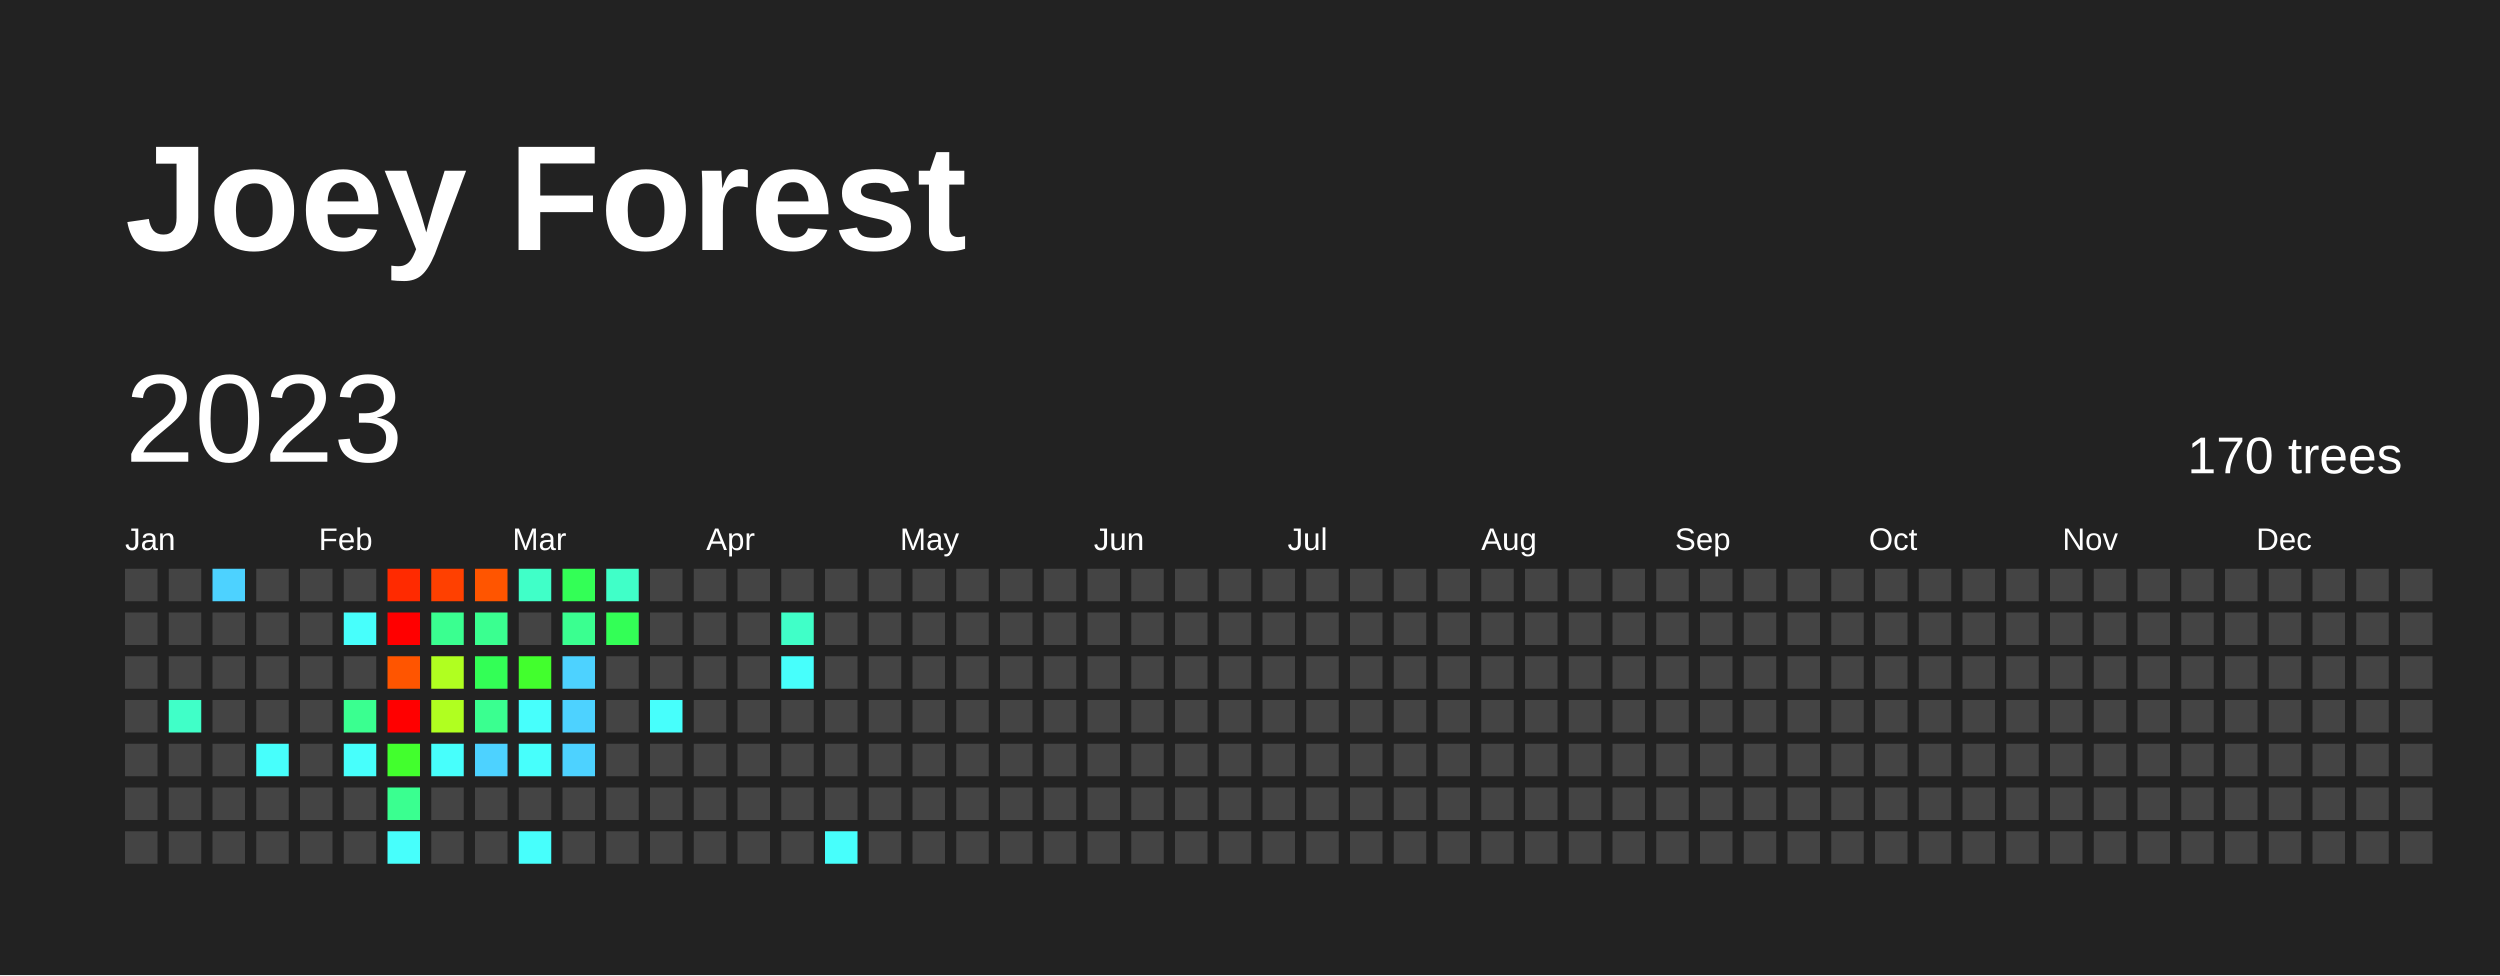
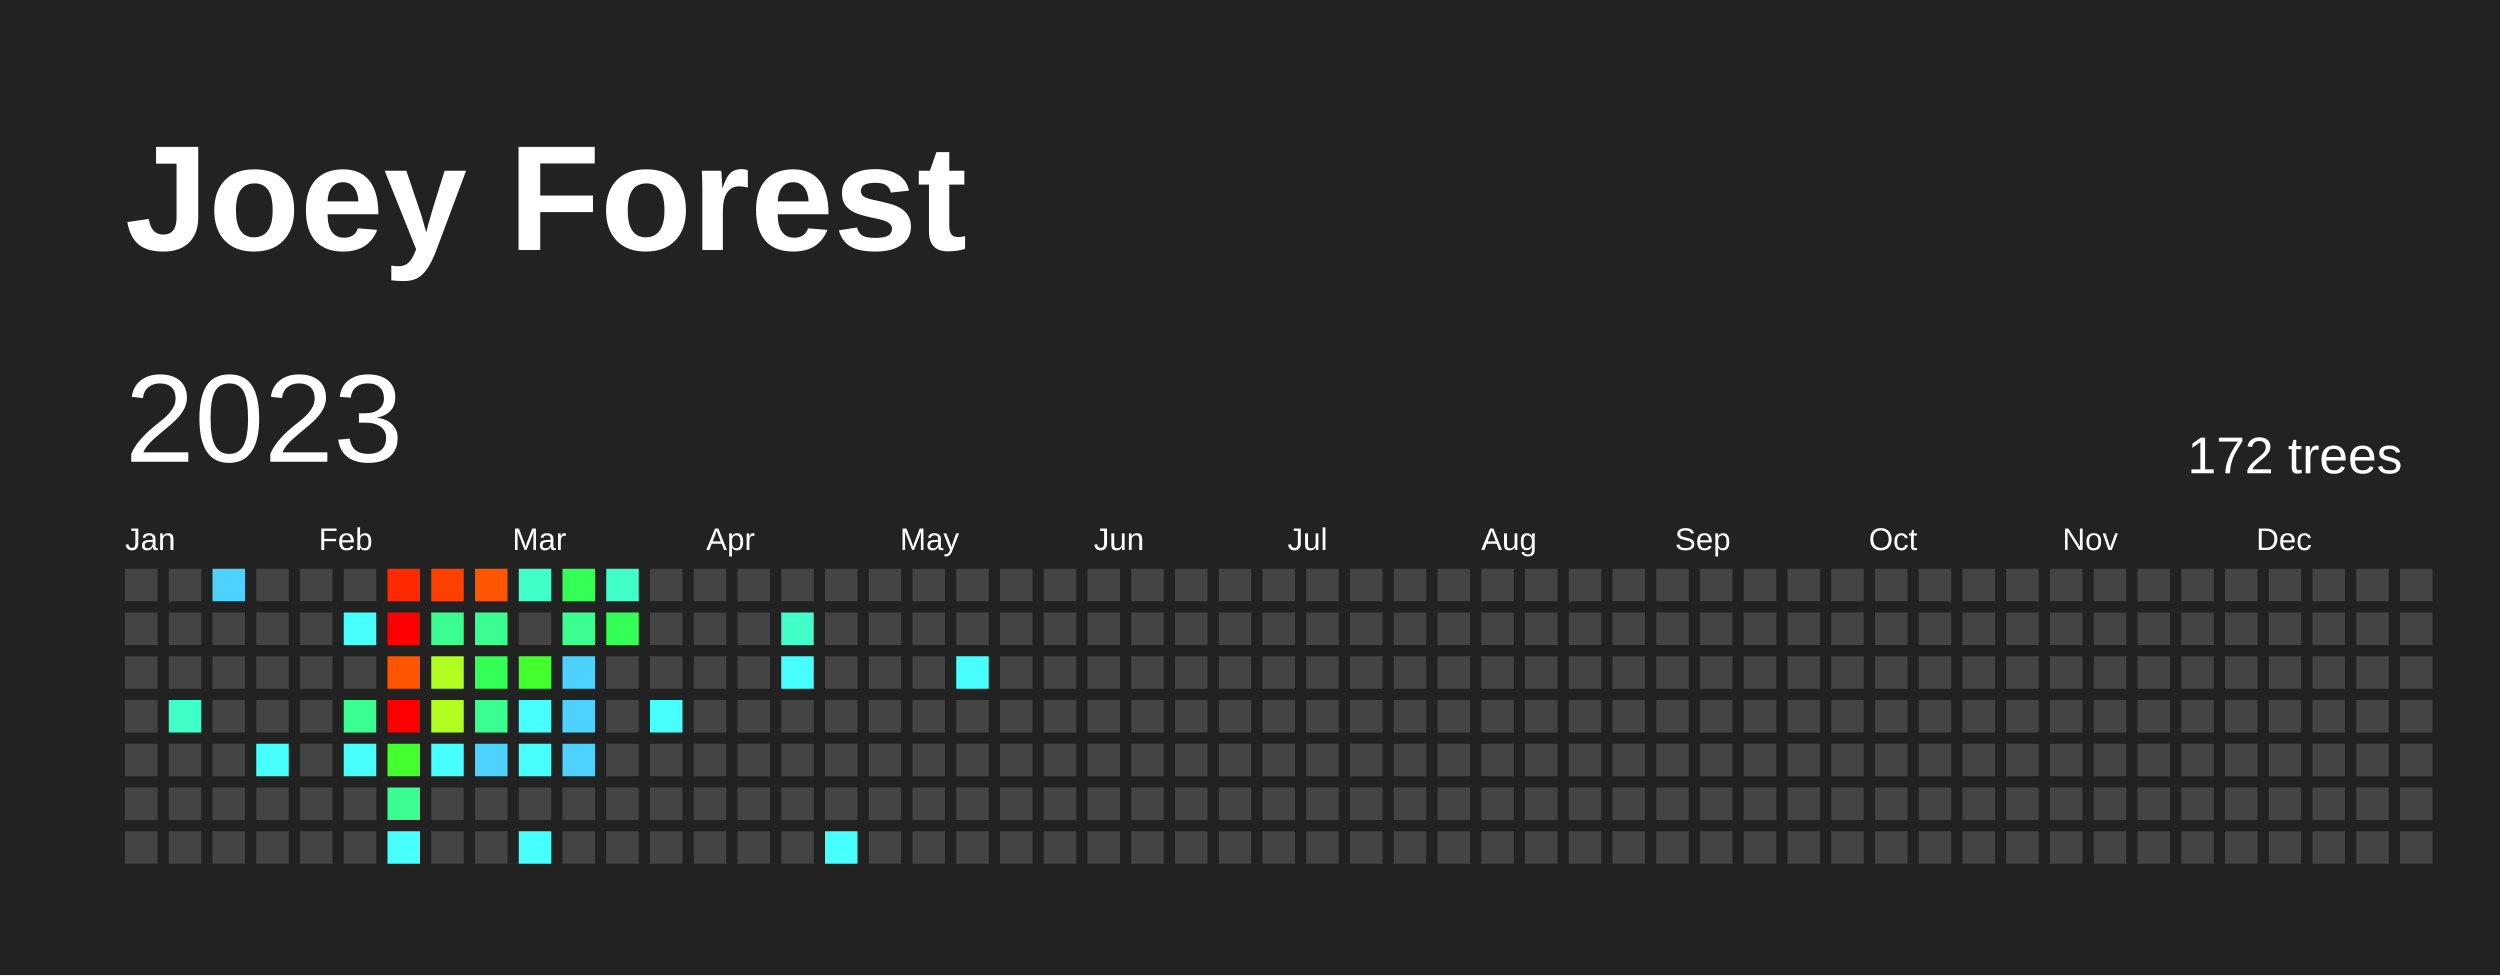
<svg xmlns="http://www.w3.org/2000/svg" baseProfile="full" height="78mm" version="1.1" viewBox="0,0,200,78" width="200mm">
  <defs />
  <rect fill="#222222" height="78" width="200" x="0" y="0" />
  <text fill="#FFFFFF" style="font-size:12px; font-family:Arial; font-weight:bold;" x="10" y="20">Joey Forest</text>
  <text dominant-baseline="hanging" fill="#FFFFFF" style="font-size:10.0px; font-family:Arial;" x="10" y="30">2023</text>
-   <text dominant-baseline="hanging" fill="#FFFFFF" style="font-size:4.125px; font-family:Arial;" x="175" y="35">170 trees</text>
+   <text dominant-baseline="hanging" fill="#FFFFFF" style="font-size:4.125px; font-family:Arial;" x="175" y="35">172 trees</text>
  <text fill="#FFFFFF" style="font-size:2.5px; font-family:Arial" x="10.0" y="44">Jan</text>
  <text fill="#FFFFFF" style="font-size:2.5px; font-family:Arial" x="25.5" y="44">Feb</text>
  <text fill="#FFFFFF" style="font-size:2.5px; font-family:Arial" x="41.0" y="44">Mar</text>
  <text fill="#FFFFFF" style="font-size:2.5px; font-family:Arial" x="56.5" y="44">Apr</text>
  <text fill="#FFFFFF" style="font-size:2.5px; font-family:Arial" x="72.0" y="44">May</text>
  <text fill="#FFFFFF" style="font-size:2.5px; font-family:Arial" x="87.5" y="44">Jun</text>
  <text fill="#FFFFFF" style="font-size:2.5px; font-family:Arial" x="103.0" y="44">Jul</text>
  <text fill="#FFFFFF" style="font-size:2.5px; font-family:Arial" x="118.5" y="44">Aug</text>
  <text fill="#FFFFFF" style="font-size:2.5px; font-family:Arial" x="134.0" y="44">Sep</text>
  <text fill="#FFFFFF" style="font-size:2.5px; font-family:Arial" x="149.5" y="44">Oct</text>
  <text fill="#FFFFFF" style="font-size:2.5px; font-family:Arial" x="165.0" y="44">Nov</text>
  <text fill="#FFFFFF" style="font-size:2.5px; font-family:Arial" x="180.5" y="44">Dec</text>
  <rect fill="#444444" height="2.6" width="2.6" x="10.0" y="45.5" />
  <rect fill="#444444" height="2.6" width="2.6" x="10.0" y="49.0" />
  <rect fill="#444444" height="2.6" width="2.6" x="10.0" y="52.5" />
  <rect fill="#444444" height="2.6" width="2.6" x="10.0" y="56.0" />
  <rect fill="#444444" height="2.6" width="2.6" x="10.0" y="59.5" />
  <rect fill="#444444" height="2.6" width="2.6" x="10.0" y="63.0" />
  <rect fill="#444444" height="2.6" width="2.6" x="10.0" y="66.5" />
  <rect fill="#444444" height="2.6" width="2.6" x="13.5" y="45.5" />
  <rect fill="#444444" height="2.6" width="2.6" x="13.5" y="49.0" />
  <rect fill="#444444" height="2.6" width="2.6" x="13.5" y="52.5" />
  <rect fill="#40ffc8" height="2.6" width="2.6" x="13.5" y="56.0" />
  <rect fill="#444444" height="2.6" width="2.6" x="13.5" y="59.5" />
  <rect fill="#444444" height="2.6" width="2.6" x="13.5" y="63.0" />
  <rect fill="#444444" height="2.6" width="2.6" x="13.5" y="66.5" />
  <rect fill="#4dd2ff" height="2.6" width="2.6" x="17.0" y="45.5" />
  <rect fill="#444444" height="2.6" width="2.6" x="17.0" y="49.0" />
  <rect fill="#444444" height="2.6" width="2.6" x="17.0" y="52.5" />
  <rect fill="#444444" height="2.6" width="2.6" x="17.0" y="56.0" />
  <rect fill="#444444" height="2.6" width="2.6" x="17.0" y="59.5" />
  <rect fill="#444444" height="2.6" width="2.6" x="17.0" y="63.0" />
  <rect fill="#444444" height="2.6" width="2.6" x="17.0" y="66.5" />
  <rect fill="#444444" height="2.6" width="2.6" x="20.5" y="45.5" />
  <rect fill="#444444" height="2.6" width="2.6" x="20.5" y="49.0" />
  <rect fill="#444444" height="2.6" width="2.6" x="20.5" y="52.5" />
  <rect fill="#444444" height="2.6" width="2.6" x="20.5" y="56.0" />
  <rect fill="#47fffc" height="2.6" width="2.6" x="20.5" y="59.5" />
  <rect fill="#444444" height="2.6" width="2.6" x="20.5" y="63.0" />
  <rect fill="#444444" height="2.6" width="2.6" x="20.5" y="66.5" />
  <rect fill="#444444" height="2.6" width="2.6" x="24.0" y="45.5" />
  <rect fill="#444444" height="2.6" width="2.6" x="24.0" y="49.0" />
  <rect fill="#444444" height="2.6" width="2.6" x="24.0" y="52.5" />
  <rect fill="#444444" height="2.6" width="2.6" x="24.0" y="56.0" />
  <rect fill="#444444" height="2.6" width="2.6" x="24.0" y="59.5" />
  <rect fill="#444444" height="2.6" width="2.6" x="24.0" y="63.0" />
  <rect fill="#444444" height="2.6" width="2.6" x="24.0" y="66.5" />
  <rect fill="#444444" height="2.6" width="2.6" x="27.5" y="45.5" />
  <rect fill="#47fffc" height="2.6" width="2.6" x="27.5" y="49.0" />
  <rect fill="#444444" height="2.6" width="2.6" x="27.5" y="52.5" />
  <rect fill="#3aff90" height="2.6" width="2.6" x="27.5" y="56.0" />
  <rect fill="#47fffc" height="2.6" width="2.6" x="27.5" y="59.5" />
  <rect fill="#444444" height="2.6" width="2.6" x="27.5" y="63.0" />
  <rect fill="#444444" height="2.6" width="2.6" x="27.5" y="66.5" />
  <rect fill="#ff2a00" height="2.6" width="2.6" x="31.0" y="45.5" />
  <rect fill="red" height="2.6" width="2.6" x="31.0" y="49.0" />
  <rect fill="#ff5500" height="2.6" width="2.6" x="31.0" y="52.5" />
  <rect fill="red" height="2.6" width="2.6" x="31.0" y="56.0" />
  <rect fill="#42ff2d" height="2.6" width="2.6" x="31.0" y="59.5" />
  <rect fill="#3aff90" height="2.6" width="2.6" x="31.0" y="63.0" />
  <rect fill="#47fffc" height="2.6" width="2.6" x="31.0" y="66.5" />
  <rect fill="#ff4000" height="2.6" width="2.6" x="34.5" y="45.5" />
  <rect fill="#3aff90" height="2.6" width="2.6" x="34.5" y="49.0" />
  <rect fill="#b0ff20" height="2.6" width="2.6" x="34.5" y="52.5" />
  <rect fill="#b0ff20" height="2.6" width="2.6" x="34.5" y="56.0" />
  <rect fill="#47fffc" height="2.6" width="2.6" x="34.5" y="59.5" />
  <rect fill="#444444" height="2.6" width="2.6" x="34.5" y="63.0" />
  <rect fill="#444444" height="2.6" width="2.6" x="34.5" y="66.5" />
  <rect fill="#ff5500" height="2.6" width="2.6" x="38.0" y="45.5" />
  <rect fill="#3aff90" height="2.6" width="2.6" x="38.0" y="49.0" />
  <rect fill="#33ff56" height="2.6" width="2.6" x="38.0" y="52.5" />
  <rect fill="#3aff90" height="2.6" width="2.6" x="38.0" y="56.0" />
  <rect fill="#4dd2ff" height="2.6" width="2.6" x="38.0" y="59.5" />
  <rect fill="#444444" height="2.6" width="2.6" x="38.0" y="63.0" />
  <rect fill="#444444" height="2.6" width="2.6" x="38.0" y="66.5" />
  <rect fill="#40ffc8" height="2.6" width="2.6" x="41.5" y="45.5" />
  <rect fill="#444444" height="2.6" width="2.6" x="41.5" y="49.0" />
  <rect fill="#42ff2d" height="2.6" width="2.6" x="41.5" y="52.5" />
  <rect fill="#47fffc" height="2.6" width="2.6" x="41.5" y="56.0" />
  <rect fill="#47fffc" height="2.6" width="2.6" x="41.5" y="59.5" />
  <rect fill="#444444" height="2.6" width="2.6" x="41.5" y="63.0" />
  <rect fill="#47fffc" height="2.6" width="2.6" x="41.5" y="66.5" />
  <rect fill="#33ff56" height="2.6" width="2.6" x="45.0" y="45.5" />
  <rect fill="#3aff90" height="2.6" width="2.6" x="45.0" y="49.0" />
  <rect fill="#4dd2ff" height="2.6" width="2.6" x="45.0" y="52.5" />
  <rect fill="#4dd2ff" height="2.6" width="2.6" x="45.0" y="56.0" />
  <rect fill="#4dd2ff" height="2.6" width="2.6" x="45.0" y="59.5" />
  <rect fill="#444444" height="2.6" width="2.6" x="45.0" y="63.0" />
  <rect fill="#444444" height="2.6" width="2.6" x="45.0" y="66.5" />
  <rect fill="#40ffc8" height="2.6" width="2.6" x="48.5" y="45.5" />
  <rect fill="#33ff56" height="2.6" width="2.6" x="48.5" y="49.0" />
  <rect fill="#444444" height="2.6" width="2.6" x="48.5" y="52.5" />
  <rect fill="#444444" height="2.6" width="2.6" x="48.5" y="56.0" />
  <rect fill="#444444" height="2.6" width="2.6" x="48.5" y="59.5" />
  <rect fill="#444444" height="2.6" width="2.6" x="48.5" y="63.0" />
  <rect fill="#444444" height="2.6" width="2.6" x="48.5" y="66.5" />
  <rect fill="#444444" height="2.6" width="2.6" x="52.0" y="45.5" />
  <rect fill="#444444" height="2.6" width="2.6" x="52.0" y="49.0" />
  <rect fill="#444444" height="2.6" width="2.6" x="52.0" y="52.5" />
  <rect fill="#47fffc" height="2.6" width="2.6" x="52.0" y="56.0" />
  <rect fill="#444444" height="2.6" width="2.6" x="52.0" y="59.5" />
  <rect fill="#444444" height="2.6" width="2.6" x="52.0" y="63.0" />
  <rect fill="#444444" height="2.6" width="2.6" x="52.0" y="66.5" />
  <rect fill="#444444" height="2.6" width="2.6" x="55.5" y="45.5" />
  <rect fill="#444444" height="2.6" width="2.6" x="55.5" y="49.0" />
  <rect fill="#444444" height="2.6" width="2.6" x="55.5" y="52.5" />
  <rect fill="#444444" height="2.6" width="2.6" x="55.5" y="56.0" />
  <rect fill="#444444" height="2.6" width="2.6" x="55.5" y="59.5" />
  <rect fill="#444444" height="2.6" width="2.6" x="55.5" y="63.0" />
  <rect fill="#444444" height="2.6" width="2.6" x="55.5" y="66.5" />
  <rect fill="#444444" height="2.6" width="2.6" x="59.0" y="45.5" />
  <rect fill="#444444" height="2.6" width="2.6" x="59.0" y="49.0" />
  <rect fill="#444444" height="2.6" width="2.6" x="59.0" y="52.5" />
  <rect fill="#444444" height="2.6" width="2.6" x="59.0" y="56.0" />
  <rect fill="#444444" height="2.6" width="2.6" x="59.0" y="59.5" />
  <rect fill="#444444" height="2.6" width="2.6" x="59.0" y="63.0" />
  <rect fill="#444444" height="2.6" width="2.6" x="59.0" y="66.5" />
  <rect fill="#444444" height="2.6" width="2.6" x="62.5" y="45.5" />
  <rect fill="#40ffc8" height="2.6" width="2.6" x="62.5" y="49.0" />
  <rect fill="#47fffc" height="2.6" width="2.6" x="62.5" y="52.5" />
  <rect fill="#444444" height="2.6" width="2.6" x="62.5" y="56.0" />
  <rect fill="#444444" height="2.6" width="2.6" x="62.5" y="59.5" />
  <rect fill="#444444" height="2.6" width="2.6" x="62.5" y="63.0" />
  <rect fill="#444444" height="2.6" width="2.6" x="62.5" y="66.5" />
  <rect fill="#444444" height="2.6" width="2.6" x="66.0" y="45.5" />
  <rect fill="#444444" height="2.6" width="2.6" x="66.0" y="49.0" />
  <rect fill="#444444" height="2.6" width="2.6" x="66.0" y="52.5" />
  <rect fill="#444444" height="2.6" width="2.6" x="66.0" y="56.0" />
  <rect fill="#444444" height="2.6" width="2.6" x="66.0" y="59.5" />
  <rect fill="#444444" height="2.6" width="2.6" x="66.0" y="63.0" />
  <rect fill="#47fffc" height="2.6" width="2.6" x="66.0" y="66.5" />
  <rect fill="#444444" height="2.6" width="2.6" x="69.5" y="45.5" />
  <rect fill="#444444" height="2.6" width="2.6" x="69.5" y="49.0" />
  <rect fill="#444444" height="2.6" width="2.6" x="69.5" y="52.5" />
  <rect fill="#444444" height="2.6" width="2.6" x="69.5" y="56.0" />
  <rect fill="#444444" height="2.6" width="2.6" x="69.5" y="59.5" />
  <rect fill="#444444" height="2.6" width="2.6" x="69.5" y="63.0" />
  <rect fill="#444444" height="2.6" width="2.6" x="69.5" y="66.5" />
  <rect fill="#444444" height="2.6" width="2.6" x="73.0" y="45.5" />
  <rect fill="#444444" height="2.6" width="2.6" x="73.0" y="49.0" />
  <rect fill="#444444" height="2.6" width="2.6" x="73.0" y="52.5" />
  <rect fill="#444444" height="2.6" width="2.6" x="73.0" y="56.0" />
  <rect fill="#444444" height="2.6" width="2.6" x="73.0" y="59.5" />
  <rect fill="#444444" height="2.6" width="2.6" x="73.0" y="63.0" />
  <rect fill="#444444" height="2.6" width="2.6" x="73.0" y="66.5" />
  <rect fill="#444444" height="2.6" width="2.6" x="76.5" y="45.5" />
  <rect fill="#444444" height="2.6" width="2.6" x="76.5" y="49.0" />
-   <rect fill="#444444" height="2.6" width="2.6" x="76.5" y="52.5" />
+   <rect fill="#47fffc" height="2.6" width="2.6" x="76.5" y="52.5" />
  <rect fill="#444444" height="2.6" width="2.6" x="76.5" y="56.0" />
  <rect fill="#444444" height="2.6" width="2.6" x="76.5" y="59.5" />
  <rect fill="#444444" height="2.6" width="2.6" x="76.5" y="63.0" />
  <rect fill="#444444" height="2.6" width="2.6" x="76.5" y="66.5" />
  <rect fill="#444444" height="2.6" width="2.6" x="80.0" y="45.5" />
  <rect fill="#444444" height="2.6" width="2.6" x="80.0" y="49.0" />
  <rect fill="#444444" height="2.6" width="2.6" x="80.0" y="52.5" />
  <rect fill="#444444" height="2.6" width="2.6" x="80.0" y="56.0" />
  <rect fill="#444444" height="2.6" width="2.6" x="80.0" y="59.5" />
  <rect fill="#444444" height="2.6" width="2.6" x="80.0" y="63.0" />
  <rect fill="#444444" height="2.6" width="2.6" x="80.0" y="66.5" />
  <rect fill="#444444" height="2.6" width="2.6" x="83.5" y="45.5" />
  <rect fill="#444444" height="2.6" width="2.6" x="83.5" y="49.0" />
  <rect fill="#444444" height="2.6" width="2.6" x="83.5" y="52.5" />
  <rect fill="#444444" height="2.6" width="2.6" x="83.5" y="56.0" />
  <rect fill="#444444" height="2.6" width="2.6" x="83.5" y="59.5" />
  <rect fill="#444444" height="2.6" width="2.6" x="83.5" y="63.0" />
  <rect fill="#444444" height="2.6" width="2.6" x="83.5" y="66.5" />
  <rect fill="#444444" height="2.6" width="2.6" x="87.0" y="45.5" />
  <rect fill="#444444" height="2.6" width="2.6" x="87.0" y="49.0" />
  <rect fill="#444444" height="2.6" width="2.6" x="87.0" y="52.5" />
  <rect fill="#444444" height="2.6" width="2.6" x="87.0" y="56.0" />
  <rect fill="#444444" height="2.6" width="2.6" x="87.0" y="59.5" />
  <rect fill="#444444" height="2.6" width="2.6" x="87.0" y="63.0" />
  <rect fill="#444444" height="2.6" width="2.6" x="87.0" y="66.5" />
  <rect fill="#444444" height="2.6" width="2.6" x="90.5" y="45.5" />
  <rect fill="#444444" height="2.6" width="2.6" x="90.5" y="49.0" />
  <rect fill="#444444" height="2.6" width="2.6" x="90.5" y="52.5" />
  <rect fill="#444444" height="2.6" width="2.6" x="90.5" y="56.0" />
  <rect fill="#444444" height="2.6" width="2.6" x="90.5" y="59.5" />
  <rect fill="#444444" height="2.6" width="2.6" x="90.5" y="63.0" />
  <rect fill="#444444" height="2.6" width="2.6" x="90.5" y="66.5" />
  <rect fill="#444444" height="2.6" width="2.6" x="94.0" y="45.5" />
  <rect fill="#444444" height="2.6" width="2.6" x="94.0" y="49.0" />
  <rect fill="#444444" height="2.6" width="2.6" x="94.0" y="52.5" />
  <rect fill="#444444" height="2.6" width="2.6" x="94.0" y="56.0" />
  <rect fill="#444444" height="2.6" width="2.6" x="94.0" y="59.5" />
  <rect fill="#444444" height="2.6" width="2.6" x="94.0" y="63.0" />
  <rect fill="#444444" height="2.6" width="2.6" x="94.0" y="66.5" />
  <rect fill="#444444" height="2.6" width="2.6" x="97.5" y="45.5" />
  <rect fill="#444444" height="2.6" width="2.6" x="97.5" y="49.0" />
  <rect fill="#444444" height="2.6" width="2.6" x="97.5" y="52.5" />
  <rect fill="#444444" height="2.6" width="2.6" x="97.5" y="56.0" />
  <rect fill="#444444" height="2.6" width="2.6" x="97.5" y="59.5" />
  <rect fill="#444444" height="2.6" width="2.6" x="97.5" y="63.0" />
  <rect fill="#444444" height="2.6" width="2.6" x="97.5" y="66.5" />
  <rect fill="#444444" height="2.6" width="2.6" x="101.0" y="45.5" />
  <rect fill="#444444" height="2.6" width="2.6" x="101.0" y="49.0" />
  <rect fill="#444444" height="2.6" width="2.6" x="101.0" y="52.5" />
  <rect fill="#444444" height="2.6" width="2.6" x="101.0" y="56.0" />
  <rect fill="#444444" height="2.6" width="2.6" x="101.0" y="59.5" />
  <rect fill="#444444" height="2.6" width="2.6" x="101.0" y="63.0" />
  <rect fill="#444444" height="2.6" width="2.6" x="101.0" y="66.5" />
  <rect fill="#444444" height="2.6" width="2.6" x="104.5" y="45.5" />
  <rect fill="#444444" height="2.6" width="2.6" x="104.5" y="49.0" />
  <rect fill="#444444" height="2.6" width="2.6" x="104.5" y="52.5" />
  <rect fill="#444444" height="2.6" width="2.6" x="104.5" y="56.0" />
  <rect fill="#444444" height="2.6" width="2.6" x="104.5" y="59.5" />
  <rect fill="#444444" height="2.6" width="2.6" x="104.5" y="63.0" />
  <rect fill="#444444" height="2.6" width="2.6" x="104.5" y="66.5" />
  <rect fill="#444444" height="2.6" width="2.6" x="108.0" y="45.5" />
  <rect fill="#444444" height="2.6" width="2.6" x="108.0" y="49.0" />
  <rect fill="#444444" height="2.6" width="2.6" x="108.0" y="52.5" />
  <rect fill="#444444" height="2.6" width="2.6" x="108.0" y="56.0" />
  <rect fill="#444444" height="2.6" width="2.6" x="108.0" y="59.5" />
  <rect fill="#444444" height="2.6" width="2.6" x="108.0" y="63.0" />
  <rect fill="#444444" height="2.6" width="2.6" x="108.0" y="66.5" />
  <rect fill="#444444" height="2.6" width="2.6" x="111.5" y="45.5" />
  <rect fill="#444444" height="2.6" width="2.6" x="111.5" y="49.0" />
  <rect fill="#444444" height="2.6" width="2.6" x="111.5" y="52.5" />
  <rect fill="#444444" height="2.6" width="2.6" x="111.5" y="56.0" />
  <rect fill="#444444" height="2.6" width="2.6" x="111.5" y="59.5" />
  <rect fill="#444444" height="2.6" width="2.6" x="111.5" y="63.0" />
  <rect fill="#444444" height="2.6" width="2.6" x="111.5" y="66.5" />
  <rect fill="#444444" height="2.6" width="2.6" x="115.0" y="45.5" />
  <rect fill="#444444" height="2.6" width="2.6" x="115.0" y="49.0" />
  <rect fill="#444444" height="2.6" width="2.6" x="115.0" y="52.5" />
  <rect fill="#444444" height="2.6" width="2.6" x="115.0" y="56.0" />
  <rect fill="#444444" height="2.6" width="2.6" x="115.0" y="59.5" />
  <rect fill="#444444" height="2.6" width="2.6" x="115.0" y="63.0" />
  <rect fill="#444444" height="2.6" width="2.6" x="115.0" y="66.5" />
  <rect fill="#444444" height="2.6" width="2.6" x="118.5" y="45.5" />
  <rect fill="#444444" height="2.6" width="2.6" x="118.5" y="49.0" />
  <rect fill="#444444" height="2.6" width="2.6" x="118.5" y="52.5" />
  <rect fill="#444444" height="2.6" width="2.6" x="118.5" y="56.0" />
  <rect fill="#444444" height="2.6" width="2.6" x="118.5" y="59.5" />
  <rect fill="#444444" height="2.6" width="2.6" x="118.5" y="63.0" />
  <rect fill="#444444" height="2.6" width="2.6" x="118.5" y="66.5" />
  <rect fill="#444444" height="2.6" width="2.6" x="122.0" y="45.5" />
  <rect fill="#444444" height="2.6" width="2.6" x="122.0" y="49.0" />
  <rect fill="#444444" height="2.6" width="2.6" x="122.0" y="52.5" />
  <rect fill="#444444" height="2.6" width="2.6" x="122.0" y="56.0" />
  <rect fill="#444444" height="2.6" width="2.6" x="122.0" y="59.5" />
  <rect fill="#444444" height="2.6" width="2.6" x="122.0" y="63.0" />
  <rect fill="#444444" height="2.6" width="2.6" x="122.0" y="66.5" />
  <rect fill="#444444" height="2.6" width="2.6" x="125.5" y="45.5" />
  <rect fill="#444444" height="2.6" width="2.6" x="125.5" y="49.0" />
  <rect fill="#444444" height="2.6" width="2.6" x="125.5" y="52.5" />
  <rect fill="#444444" height="2.6" width="2.6" x="125.5" y="56.0" />
  <rect fill="#444444" height="2.6" width="2.6" x="125.5" y="59.5" />
  <rect fill="#444444" height="2.6" width="2.6" x="125.5" y="63.0" />
  <rect fill="#444444" height="2.6" width="2.6" x="125.5" y="66.5" />
  <rect fill="#444444" height="2.6" width="2.6" x="129.0" y="45.5" />
  <rect fill="#444444" height="2.6" width="2.6" x="129.0" y="49.0" />
  <rect fill="#444444" height="2.6" width="2.6" x="129.0" y="52.5" />
  <rect fill="#444444" height="2.6" width="2.6" x="129.0" y="56.0" />
  <rect fill="#444444" height="2.6" width="2.6" x="129.0" y="59.5" />
  <rect fill="#444444" height="2.6" width="2.6" x="129.0" y="63.0" />
  <rect fill="#444444" height="2.6" width="2.6" x="129.0" y="66.5" />
  <rect fill="#444444" height="2.6" width="2.6" x="132.5" y="45.5" />
  <rect fill="#444444" height="2.6" width="2.6" x="132.5" y="49.0" />
  <rect fill="#444444" height="2.6" width="2.6" x="132.5" y="52.5" />
  <rect fill="#444444" height="2.6" width="2.6" x="132.5" y="56.0" />
  <rect fill="#444444" height="2.6" width="2.6" x="132.5" y="59.5" />
  <rect fill="#444444" height="2.6" width="2.6" x="132.5" y="63.0" />
  <rect fill="#444444" height="2.6" width="2.6" x="132.5" y="66.5" />
  <rect fill="#444444" height="2.6" width="2.6" x="136.0" y="45.5" />
  <rect fill="#444444" height="2.6" width="2.6" x="136.0" y="49.0" />
  <rect fill="#444444" height="2.6" width="2.6" x="136.0" y="52.5" />
  <rect fill="#444444" height="2.6" width="2.6" x="136.0" y="56.0" />
  <rect fill="#444444" height="2.6" width="2.6" x="136.0" y="59.5" />
  <rect fill="#444444" height="2.6" width="2.6" x="136.0" y="63.0" />
  <rect fill="#444444" height="2.6" width="2.6" x="136.0" y="66.5" />
  <rect fill="#444444" height="2.6" width="2.6" x="139.5" y="45.5" />
  <rect fill="#444444" height="2.6" width="2.6" x="139.5" y="49.0" />
  <rect fill="#444444" height="2.6" width="2.6" x="139.5" y="52.5" />
  <rect fill="#444444" height="2.6" width="2.6" x="139.5" y="56.0" />
  <rect fill="#444444" height="2.6" width="2.6" x="139.5" y="59.5" />
  <rect fill="#444444" height="2.6" width="2.6" x="139.5" y="63.0" />
  <rect fill="#444444" height="2.6" width="2.6" x="139.5" y="66.5" />
  <rect fill="#444444" height="2.6" width="2.6" x="143.0" y="45.5" />
  <rect fill="#444444" height="2.6" width="2.6" x="143.0" y="49.0" />
  <rect fill="#444444" height="2.6" width="2.6" x="143.0" y="52.5" />
  <rect fill="#444444" height="2.6" width="2.6" x="143.0" y="56.0" />
  <rect fill="#444444" height="2.6" width="2.6" x="143.0" y="59.5" />
  <rect fill="#444444" height="2.6" width="2.6" x="143.0" y="63.0" />
  <rect fill="#444444" height="2.6" width="2.6" x="143.0" y="66.5" />
  <rect fill="#444444" height="2.6" width="2.6" x="146.5" y="45.5" />
  <rect fill="#444444" height="2.6" width="2.6" x="146.5" y="49.0" />
  <rect fill="#444444" height="2.6" width="2.6" x="146.5" y="52.5" />
  <rect fill="#444444" height="2.6" width="2.6" x="146.5" y="56.0" />
  <rect fill="#444444" height="2.6" width="2.6" x="146.5" y="59.5" />
  <rect fill="#444444" height="2.6" width="2.6" x="146.5" y="63.0" />
  <rect fill="#444444" height="2.6" width="2.6" x="146.5" y="66.5" />
  <rect fill="#444444" height="2.6" width="2.6" x="150.0" y="45.5" />
  <rect fill="#444444" height="2.6" width="2.6" x="150.0" y="49.0" />
  <rect fill="#444444" height="2.6" width="2.6" x="150.0" y="52.5" />
  <rect fill="#444444" height="2.6" width="2.6" x="150.0" y="56.0" />
  <rect fill="#444444" height="2.6" width="2.6" x="150.0" y="59.5" />
  <rect fill="#444444" height="2.6" width="2.6" x="150.0" y="63.0" />
  <rect fill="#444444" height="2.6" width="2.6" x="150.0" y="66.5" />
  <rect fill="#444444" height="2.6" width="2.6" x="153.5" y="45.5" />
  <rect fill="#444444" height="2.6" width="2.6" x="153.5" y="49.0" />
  <rect fill="#444444" height="2.6" width="2.6" x="153.5" y="52.5" />
  <rect fill="#444444" height="2.6" width="2.6" x="153.5" y="56.0" />
  <rect fill="#444444" height="2.6" width="2.6" x="153.5" y="59.5" />
  <rect fill="#444444" height="2.6" width="2.6" x="153.5" y="63.0" />
  <rect fill="#444444" height="2.6" width="2.6" x="153.5" y="66.5" />
  <rect fill="#444444" height="2.6" width="2.6" x="157.0" y="45.5" />
  <rect fill="#444444" height="2.6" width="2.6" x="157.0" y="49.0" />
  <rect fill="#444444" height="2.6" width="2.6" x="157.0" y="52.5" />
  <rect fill="#444444" height="2.6" width="2.6" x="157.0" y="56.0" />
  <rect fill="#444444" height="2.6" width="2.6" x="157.0" y="59.5" />
  <rect fill="#444444" height="2.6" width="2.6" x="157.0" y="63.0" />
  <rect fill="#444444" height="2.6" width="2.6" x="157.0" y="66.5" />
  <rect fill="#444444" height="2.6" width="2.6" x="160.5" y="45.5" />
  <rect fill="#444444" height="2.6" width="2.6" x="160.5" y="49.0" />
  <rect fill="#444444" height="2.6" width="2.6" x="160.5" y="52.5" />
  <rect fill="#444444" height="2.6" width="2.6" x="160.5" y="56.0" />
  <rect fill="#444444" height="2.6" width="2.6" x="160.5" y="59.5" />
  <rect fill="#444444" height="2.6" width="2.6" x="160.5" y="63.0" />
  <rect fill="#444444" height="2.6" width="2.6" x="160.5" y="66.5" />
  <rect fill="#444444" height="2.6" width="2.6" x="164.0" y="45.5" />
  <rect fill="#444444" height="2.6" width="2.6" x="164.0" y="49.0" />
  <rect fill="#444444" height="2.6" width="2.6" x="164.0" y="52.5" />
  <rect fill="#444444" height="2.6" width="2.6" x="164.0" y="56.0" />
  <rect fill="#444444" height="2.6" width="2.6" x="164.0" y="59.5" />
  <rect fill="#444444" height="2.6" width="2.6" x="164.0" y="63.0" />
  <rect fill="#444444" height="2.6" width="2.6" x="164.0" y="66.5" />
  <rect fill="#444444" height="2.6" width="2.6" x="167.5" y="45.5" />
  <rect fill="#444444" height="2.6" width="2.6" x="167.5" y="49.0" />
  <rect fill="#444444" height="2.6" width="2.6" x="167.5" y="52.5" />
  <rect fill="#444444" height="2.6" width="2.6" x="167.5" y="56.0" />
  <rect fill="#444444" height="2.6" width="2.6" x="167.5" y="59.5" />
  <rect fill="#444444" height="2.6" width="2.6" x="167.5" y="63.0" />
  <rect fill="#444444" height="2.6" width="2.6" x="167.5" y="66.5" />
  <rect fill="#444444" height="2.6" width="2.6" x="171.0" y="45.5" />
  <rect fill="#444444" height="2.6" width="2.6" x="171.0" y="49.0" />
  <rect fill="#444444" height="2.6" width="2.6" x="171.0" y="52.5" />
  <rect fill="#444444" height="2.6" width="2.6" x="171.0" y="56.0" />
  <rect fill="#444444" height="2.6" width="2.6" x="171.0" y="59.5" />
  <rect fill="#444444" height="2.6" width="2.6" x="171.0" y="63.0" />
  <rect fill="#444444" height="2.6" width="2.6" x="171.0" y="66.5" />
  <rect fill="#444444" height="2.6" width="2.6" x="174.5" y="45.5" />
  <rect fill="#444444" height="2.6" width="2.6" x="174.5" y="49.0" />
  <rect fill="#444444" height="2.6" width="2.6" x="174.5" y="52.5" />
  <rect fill="#444444" height="2.6" width="2.6" x="174.5" y="56.0" />
  <rect fill="#444444" height="2.6" width="2.6" x="174.5" y="59.5" />
  <rect fill="#444444" height="2.6" width="2.6" x="174.5" y="63.0" />
  <rect fill="#444444" height="2.6" width="2.6" x="174.5" y="66.5" />
  <rect fill="#444444" height="2.6" width="2.6" x="178.0" y="45.5" />
  <rect fill="#444444" height="2.6" width="2.6" x="178.0" y="49.0" />
  <rect fill="#444444" height="2.6" width="2.6" x="178.0" y="52.5" />
  <rect fill="#444444" height="2.6" width="2.6" x="178.0" y="56.0" />
  <rect fill="#444444" height="2.6" width="2.6" x="178.0" y="59.5" />
  <rect fill="#444444" height="2.6" width="2.6" x="178.0" y="63.0" />
  <rect fill="#444444" height="2.6" width="2.6" x="178.0" y="66.5" />
  <rect fill="#444444" height="2.6" width="2.6" x="181.5" y="45.5" />
  <rect fill="#444444" height="2.6" width="2.6" x="181.5" y="49.0" />
  <rect fill="#444444" height="2.6" width="2.6" x="181.5" y="52.5" />
  <rect fill="#444444" height="2.6" width="2.6" x="181.5" y="56.0" />
  <rect fill="#444444" height="2.6" width="2.6" x="181.5" y="59.5" />
  <rect fill="#444444" height="2.6" width="2.6" x="181.5" y="63.0" />
  <rect fill="#444444" height="2.6" width="2.6" x="181.5" y="66.5" />
  <rect fill="#444444" height="2.6" width="2.6" x="185.0" y="45.5" />
  <rect fill="#444444" height="2.6" width="2.6" x="185.0" y="49.0" />
  <rect fill="#444444" height="2.6" width="2.6" x="185.0" y="52.5" />
  <rect fill="#444444" height="2.6" width="2.6" x="185.0" y="56.0" />
  <rect fill="#444444" height="2.6" width="2.6" x="185.0" y="59.5" />
  <rect fill="#444444" height="2.6" width="2.6" x="185.0" y="63.0" />
  <rect fill="#444444" height="2.6" width="2.6" x="185.0" y="66.5" />
  <rect fill="#444444" height="2.6" width="2.6" x="188.5" y="45.5" />
  <rect fill="#444444" height="2.6" width="2.6" x="188.5" y="49.0" />
  <rect fill="#444444" height="2.6" width="2.6" x="188.5" y="52.5" />
  <rect fill="#444444" height="2.6" width="2.6" x="188.5" y="56.0" />
  <rect fill="#444444" height="2.6" width="2.6" x="188.5" y="59.5" />
  <rect fill="#444444" height="2.6" width="2.6" x="188.5" y="63.0" />
  <rect fill="#444444" height="2.6" width="2.6" x="188.5" y="66.5" />
  <rect fill="#444444" height="2.6" width="2.6" x="192.0" y="45.5" />
  <rect fill="#444444" height="2.6" width="2.6" x="192.0" y="49.0" />
  <rect fill="#444444" height="2.6" width="2.6" x="192.0" y="52.5" />
  <rect fill="#444444" height="2.6" width="2.6" x="192.0" y="56.0" />
  <rect fill="#444444" height="2.6" width="2.6" x="192.0" y="59.5" />
  <rect fill="#444444" height="2.6" width="2.6" x="192.0" y="63.0" />
  <rect fill="#444444" height="2.6" width="2.6" x="192.0" y="66.5" />
</svg>
